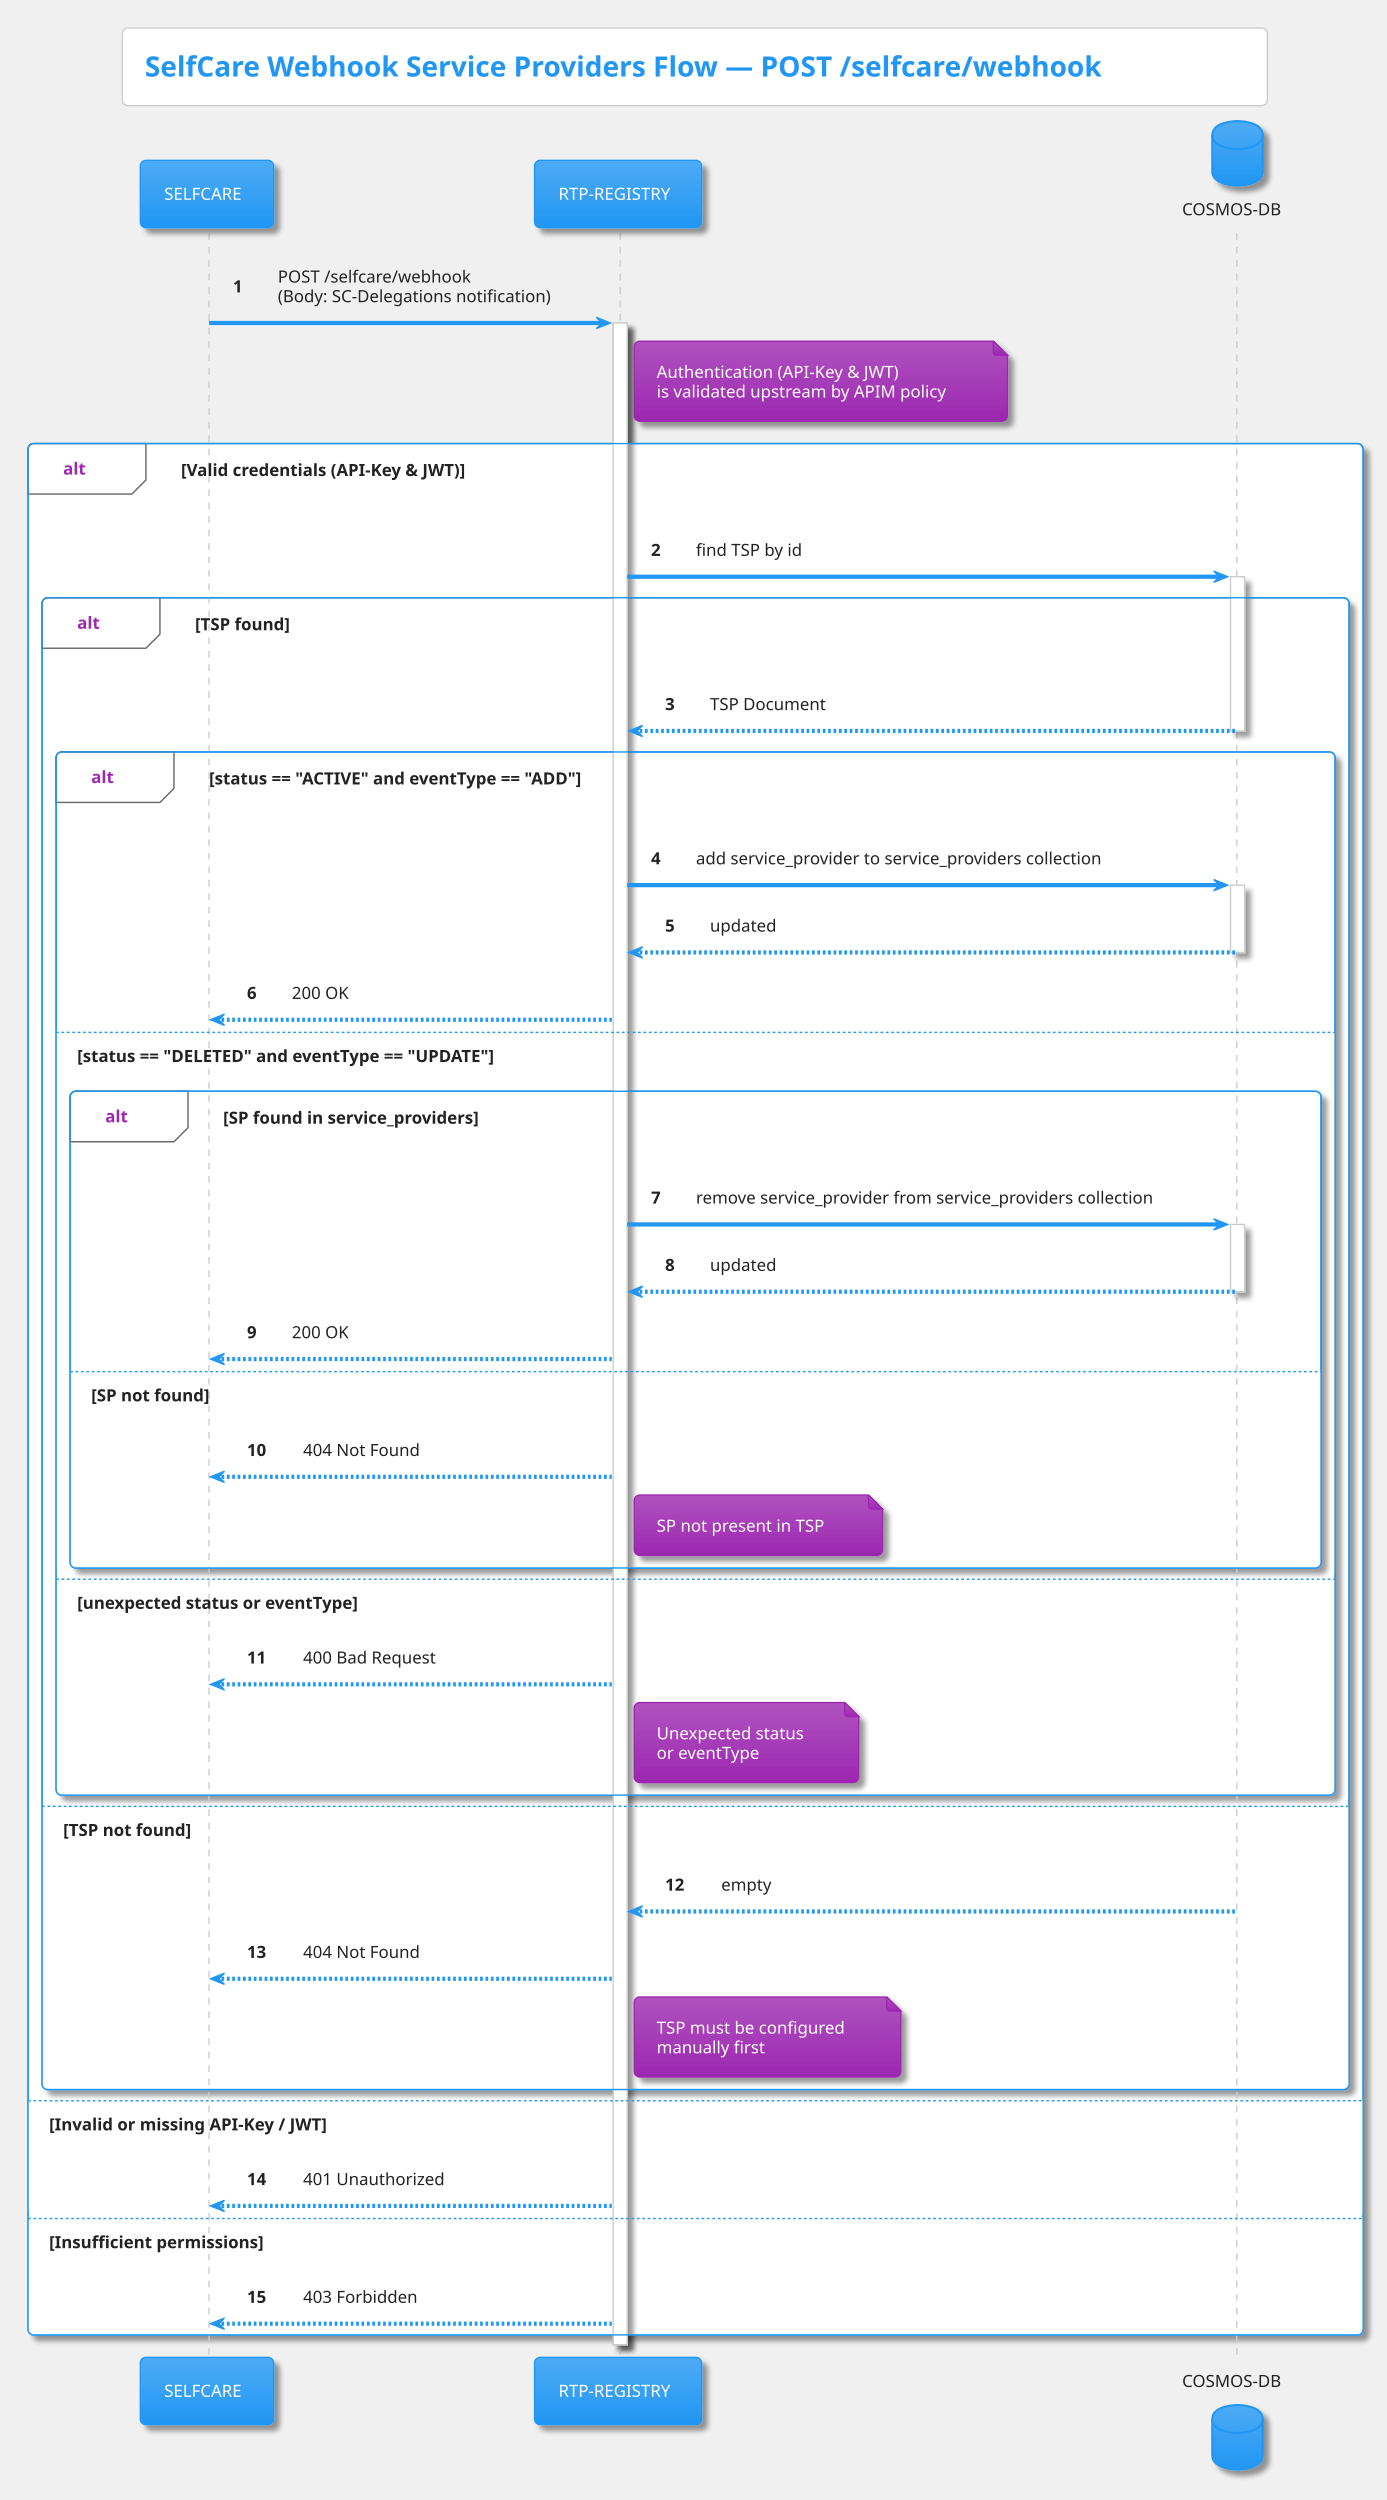
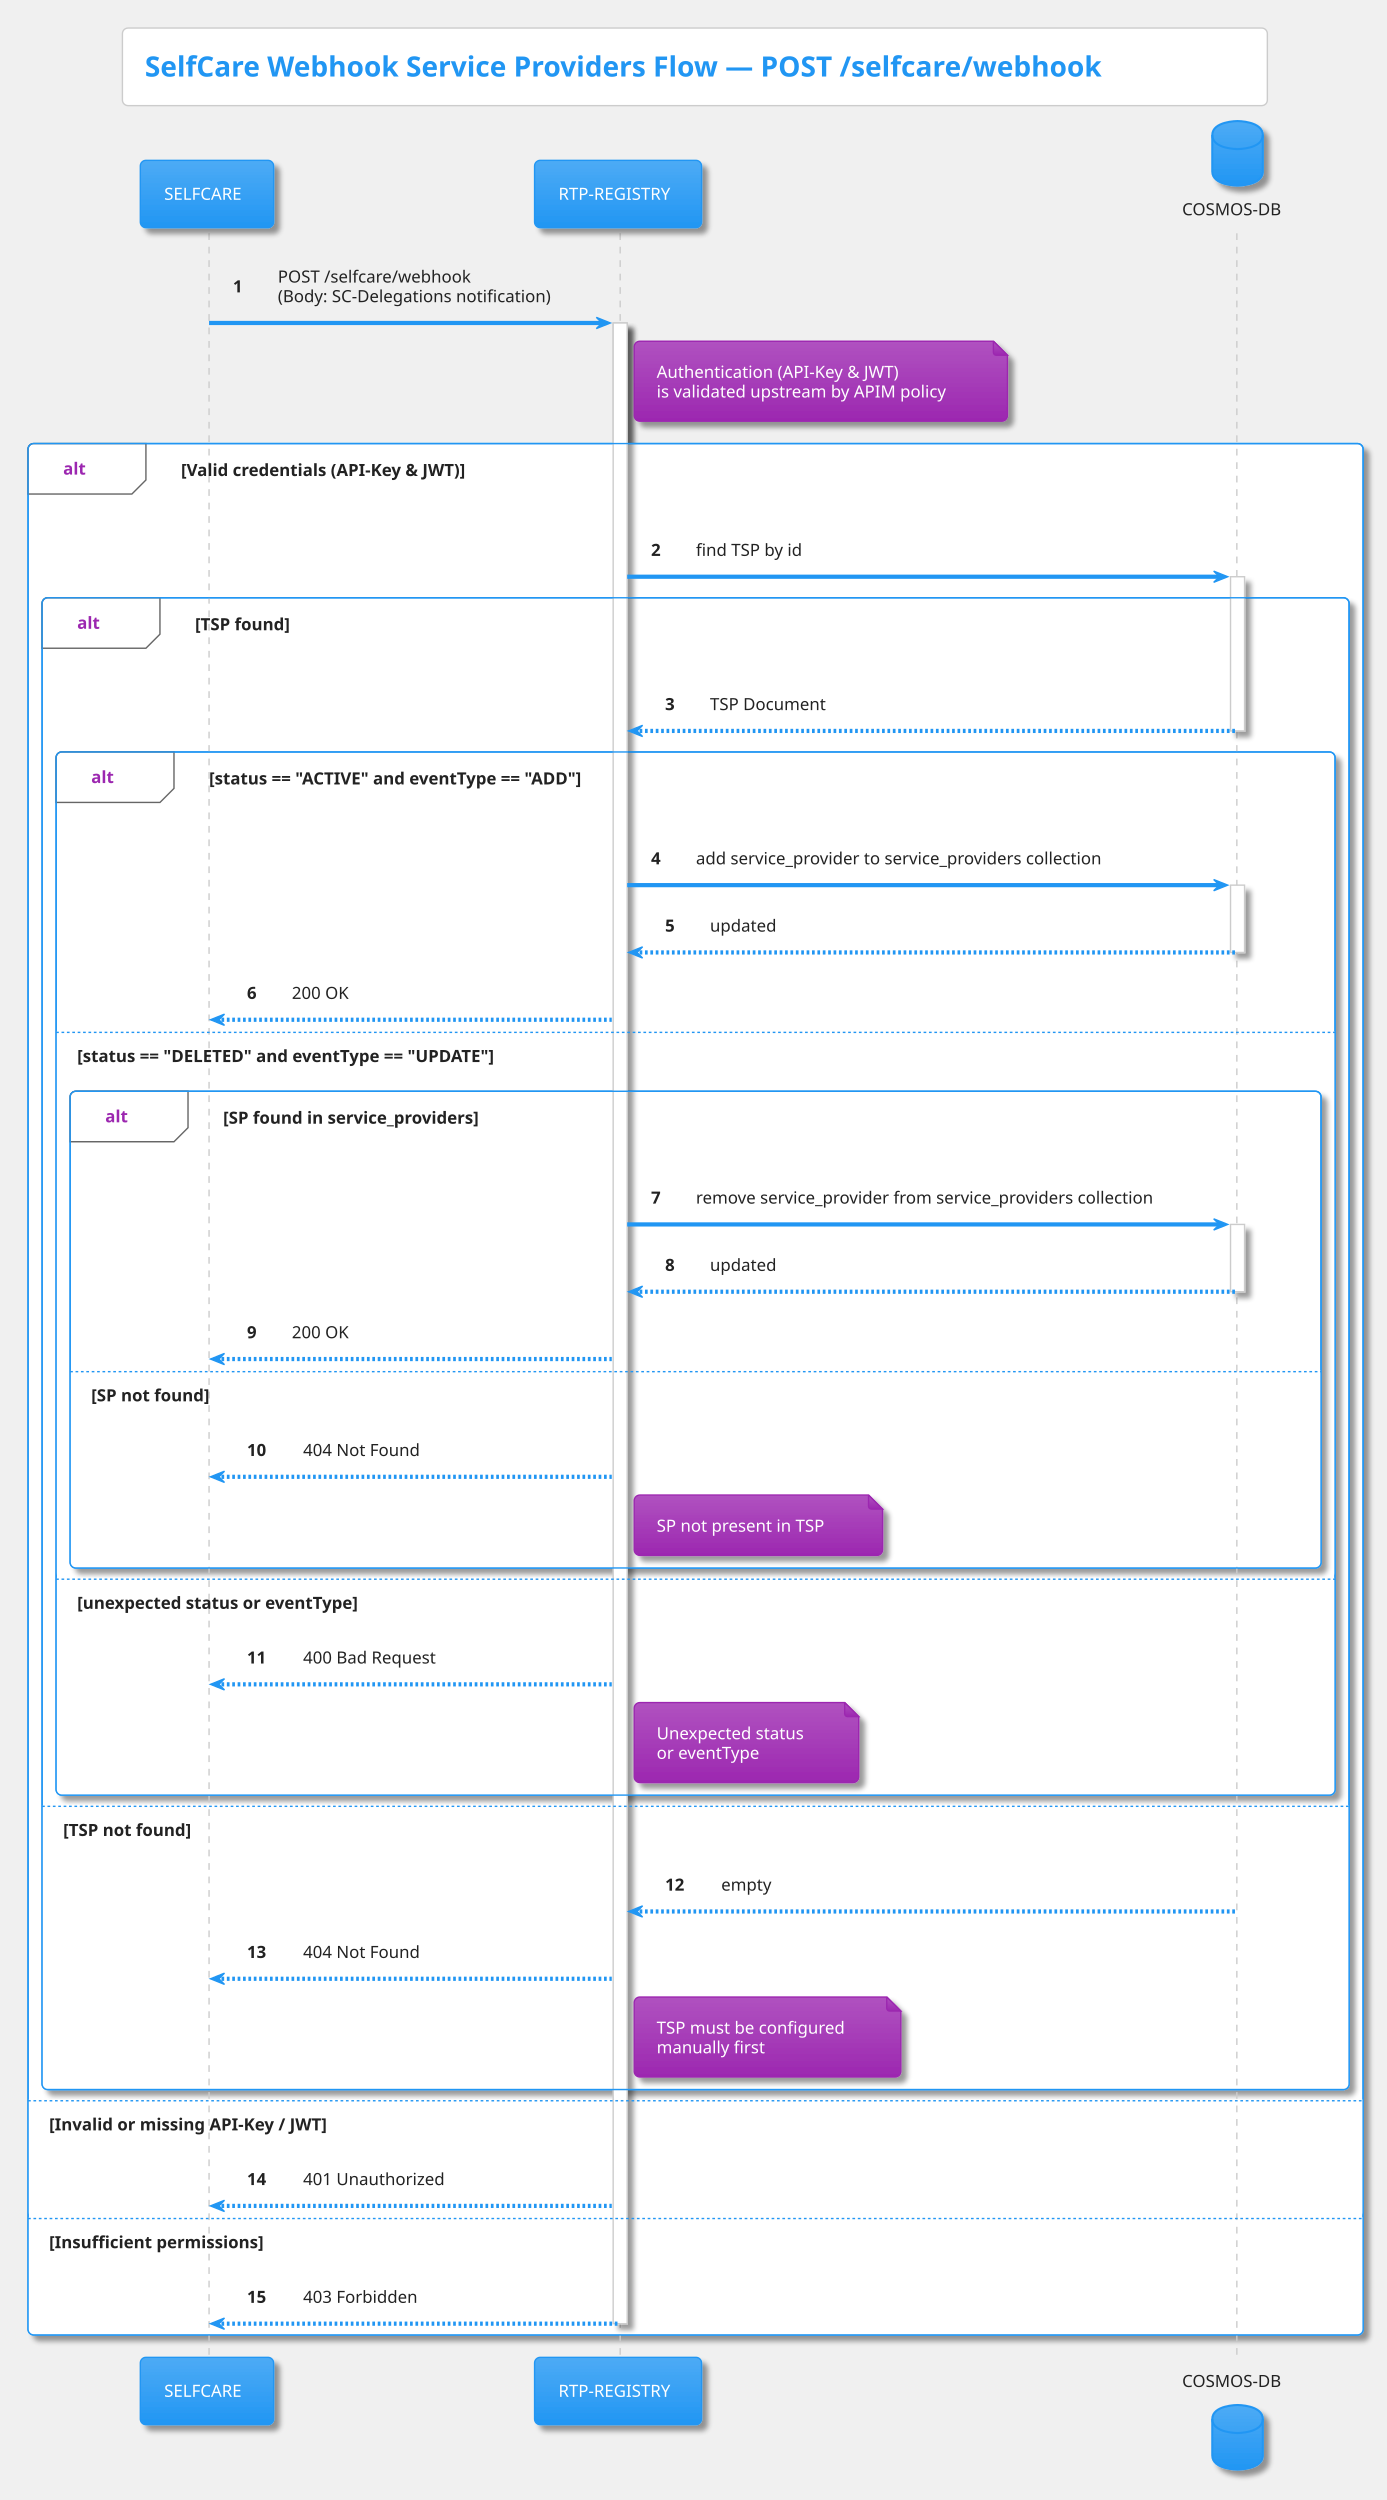
<svg xmlns="http://www.w3.org/2000/svg" contentStyleType="text/css" height="1856.25px" preserveAspectRatio="none" style="width:1029px;height:1856px;" version="1.1" viewBox="0 0 1029 1856" width="1029.167px" zoomAndPan="magnify">
  <defs>
-     <linearGradient id="g17i4wb1tnhmos0" x1="50%" x2="50%" y1="0%" y2="100%">
+     <linearGradient id="g2x2dzbczlyqs0" x1="50%" x2="50%" y1="0%" y2="100%">
      <stop offset="0%" stop-color="#FFFFFF" />
      <stop offset="100%" stop-color="#FFFFFF" />
    </linearGradient>
-     <filter height="300%" id="f17i4wb1tnhmos" width="300%" x="-1" y="-1">
+     <filter height="300%" id="f2x2dzbczlyqs" width="300%" x="-1" y="-1">
      <feGaussianBlur result="blurOut" stdDeviation="2.083" />
      <feColorMatrix in="blurOut" result="blurOut2" type="matrix" values="0 0 0 0 0 0 0 0 0 0 0 0 0 0 0 0 0 0 .4 0" />
      <feOffset dx="4.167" dy="4.167" in="blurOut2" result="blurOut3" />
      <feBlend in="SourceGraphic" in2="blurOut3" mode="normal" />
    </filter>
-     <linearGradient id="g17i4wb1tnhmos1" x1="50%" x2="50%" y1="0%" y2="100%">
+     <linearGradient id="g2x2dzbczlyqs1" x1="50%" x2="50%" y1="0%" y2="100%">
      <stop offset="0%" stop-color="#4DABF5" />
      <stop offset="100%" stop-color="#2196F3" />
    </linearGradient>
-     <linearGradient id="g17i4wb1tnhmos2" x1="50%" x2="50%" y1="0%" y2="100%">
+     <linearGradient id="g2x2dzbczlyqs2" x1="50%" x2="50%" y1="0%" y2="100%">
      <stop offset="0%" stop-color="#B052C0" />
      <stop offset="100%" stop-color="#9C27B0" />
    </linearGradient>
  </defs>
  <g>
-     <rect fill="url(#g17i4wb1tnhmos0)" height="57.585" id="_title" rx="4.167" ry="4.167" style="stroke:#CCCCCC;stroke-width:1.042;" width="850" x="90.885" y="20.833" />
+     <rect fill="url(#g2x2dzbczlyqs0)" height="57.585" id="_title" rx="4.167" ry="4.167" style="stroke:#CCCCCC;stroke-width:1.042;" width="850" x="90.885" y="20.833" />
    <text fill="#2196F3" font-family="Verdana" font-size="20.833" font-weight="bold" lengthAdjust="spacing" textLength="816.667" x="107.552" y="56.838">SelfCare Webhook Service Providers Flow — POST /selfcare/webhook</text>
-     <rect fill="#FFFFFF" filter="url(#f17i4wb1tnhmos)" height="1500.944" style="stroke:#CCCCCC;stroke-width:1.042;" width="10.417" x="455.208" y="239.779" />
-     <rect fill="#FFFFFF" filter="url(#f17i4wb1tnhmos)" height="114.486" style="stroke:#CCCCCC;stroke-width:1.042;" width="10.417" x="913.542" y="428.158" />
-     <rect fill="#FFFFFF" filter="url(#f17i4wb1tnhmos)" height="49.967" style="stroke:#CCCCCC;stroke-width:1.042;" width="10.417" x="913.542" y="657.129" />
-     <rect fill="#FFFFFF" filter="url(#f17i4wb1tnhmos)" height="49.967" style="stroke:#CCCCCC;stroke-width:1.042;" width="10.417" x="913.542" y="909.017" />
-     <rect fill="url(#g17i4wb1tnhmos0)" filter="url(#f17i4wb1tnhmos)" height="1404.134" rx="4.167" ry="4.167" style="stroke:#2196F3;stroke-width:1.042;" width="991.146" x="20.833" y="329.297" />
-     <rect fill="url(#g17i4wb1tnhmos0)" filter="url(#f17i4wb1tnhmos)" height="1107.487" rx="4.167" ry="4.167" style="stroke:#2196F3;stroke-width:1.042;" width="970.312" x="31.25" y="443.783" />
-     <rect fill="url(#g17i4wb1tnhmos0)" filter="url(#f17i4wb1tnhmos)" height="774.414" rx="4.167" ry="4.167" style="stroke:#2196F3;stroke-width:1.042;" width="949.479" x="41.667" y="558.268" />
-     <path d="M41.667,765.397 L991.146,765.397 L991.146,1167.188 A4.167,4.167 0 0 1 986.979,1171.354 L45.833,1171.354 A4.167,4.167 0 0 1 41.667,1167.188 L41.667,765.397 " fill="url(#g17i4wb1tnhmos0)" style="stroke:none;stroke-width:1.042;" />
-     <rect fill="url(#g17i4wb1tnhmos0)" filter="url(#f17i4wb1tnhmos)" height="353.906" rx="4.167" ry="4.167" style="stroke:#2196F3;stroke-width:1.042;" width="928.646" x="52.083" y="810.156" />
-     <path d="M52.083,1017.285 L980.729,1017.285 L980.729,1159.896 A4.167,4.167 0 0 1 976.562,1164.062 L56.25,1164.062 A4.167,4.167 0 0 1 52.083,1159.896 L52.083,1017.285 " fill="url(#g17i4wb1tnhmos0)" style="stroke:none;stroke-width:1.042;" />
-     <path d="M41.667,1171.354 L991.146,1171.354 L991.146,1328.516 A4.167,4.167 0 0 1 986.979,1332.682 L45.833,1332.682 A4.167,4.167 0 0 1 41.667,1328.516 L41.667,1171.354 " fill="url(#g17i4wb1tnhmos0)" style="stroke:none;stroke-width:1.042;" />
-     <path d="M31.25,1339.974 L1001.562,1339.974 L1001.562,1547.103 A4.167,4.167 0 0 1 997.396,1551.27 L35.417,1551.27 A4.167,4.167 0 0 1 31.25,1547.103 L31.25,1339.974 " fill="url(#g17i4wb1tnhmos0)" style="stroke:none;stroke-width:1.042;" />
-     <path d="M20.833,1558.561 L1011.979,1558.561 L1011.979,1641.829 A4.167,4.167 0 0 1 1007.812,1645.996 L25,1645.996 A4.167,4.167 0 0 1 20.833,1641.829 L20.833,1558.561 " fill="url(#g17i4wb1tnhmos0)" style="stroke:none;stroke-width:1.042;" />
-     <path d="M20.833,1645.996 L1011.979,1645.996 L1011.979,1729.264 A4.167,4.167 0 0 1 1007.812,1733.431 L25,1733.431 A4.167,4.167 0 0 1 20.833,1729.264 L20.833,1645.996 " fill="url(#g17i4wb1tnhmos0)" style="stroke:none;stroke-width:1.042;" />
+     <rect fill="#FFFFFF" filter="url(#f2x2dzbczlyqs)" height="1485.319" style="stroke:#CCCCCC;stroke-width:1.042;" width="10.417" x="455.208" y="239.779" />
+     <rect fill="#FFFFFF" filter="url(#f2x2dzbczlyqs)" height="114.486" style="stroke:#CCCCCC;stroke-width:1.042;" width="10.417" x="913.542" y="428.158" />
+     <rect fill="#FFFFFF" filter="url(#f2x2dzbczlyqs)" height="49.967" style="stroke:#CCCCCC;stroke-width:1.042;" width="10.417" x="913.542" y="657.129" />
+     <rect fill="#FFFFFF" filter="url(#f2x2dzbczlyqs)" height="49.967" style="stroke:#CCCCCC;stroke-width:1.042;" width="10.417" x="913.542" y="909.017" />
+     <rect fill="url(#g2x2dzbczlyqs0)" filter="url(#f2x2dzbczlyqs)" height="1404.134" rx="4.167" ry="4.167" style="stroke:#2196F3;stroke-width:1.042;" width="991.146" x="20.833" y="329.297" />
+     <rect fill="url(#g2x2dzbczlyqs0)" filter="url(#f2x2dzbczlyqs)" height="1107.487" rx="4.167" ry="4.167" style="stroke:#2196F3;stroke-width:1.042;" width="970.312" x="31.25" y="443.783" />
+     <rect fill="url(#g2x2dzbczlyqs0)" filter="url(#f2x2dzbczlyqs)" height="774.414" rx="4.167" ry="4.167" style="stroke:#2196F3;stroke-width:1.042;" width="949.479" x="41.667" y="558.268" />
+     <path d="M41.667,765.397 L991.146,765.397 L991.146,1167.188 A4.167,4.167 0 0 1 986.979,1171.354 L45.833,1171.354 A4.167,4.167 0 0 1 41.667,1167.188 L41.667,765.397 " fill="url(#g2x2dzbczlyqs0)" style="stroke:none;stroke-width:1.042;" />
+     <rect fill="url(#g2x2dzbczlyqs0)" filter="url(#f2x2dzbczlyqs)" height="353.906" rx="4.167" ry="4.167" style="stroke:#2196F3;stroke-width:1.042;" width="928.646" x="52.083" y="810.156" />
+     <path d="M52.083,1017.285 L980.729,1017.285 L980.729,1159.896 A4.167,4.167 0 0 1 976.562,1164.062 L56.25,1164.062 A4.167,4.167 0 0 1 52.083,1159.896 L52.083,1017.285 " fill="url(#g2x2dzbczlyqs0)" style="stroke:none;stroke-width:1.042;" />
+     <path d="M41.667,1171.354 L991.146,1171.354 L991.146,1328.516 A4.167,4.167 0 0 1 986.979,1332.682 L45.833,1332.682 A4.167,4.167 0 0 1 41.667,1328.516 L41.667,1171.354 " fill="url(#g2x2dzbczlyqs0)" style="stroke:none;stroke-width:1.042;" />
+     <path d="M31.25,1339.974 L1001.562,1339.974 L1001.562,1547.103 A4.167,4.167 0 0 1 997.396,1551.27 L35.417,1551.27 A4.167,4.167 0 0 1 31.25,1547.103 L31.25,1339.974 " fill="url(#g2x2dzbczlyqs0)" style="stroke:none;stroke-width:1.042;" />
+     <path d="M20.833,1558.561 L1011.979,1558.561 L1011.979,1641.829 A4.167,4.167 0 0 1 1007.812,1645.996 L25,1645.996 A4.167,4.167 0 0 1 20.833,1641.829 L20.833,1558.561 " fill="url(#g2x2dzbczlyqs0)" style="stroke:none;stroke-width:1.042;" />
+     <path d="M20.833,1645.996 L1011.979,1645.996 L1011.979,1729.264 A4.167,4.167 0 0 1 1007.812,1733.431 L25,1733.431 A4.167,4.167 0 0 1 20.833,1729.264 L20.833,1645.996 " fill="url(#g2x2dzbczlyqs0)" style="stroke:none;stroke-width:1.042;" />
    <line style="stroke:#CCCCCC;stroke-width:1.042;stroke-dasharray:5.0,5.0;" x1="155.208" x2="155.208" y1="173.177" y2="1751.139" />
    <line style="stroke:#CCCCCC;stroke-width:1.042;stroke-dasharray:5.0,5.0;" x1="460.417" x2="460.417" y1="173.177" y2="1751.139" />
    <line style="stroke:#CCCCCC;stroke-width:1.042;stroke-dasharray:5.0,5.0;" x1="918.229" x2="918.229" y1="173.177" y2="1751.139" />
-     <rect fill="url(#g17i4wb1tnhmos1)" filter="url(#f17i4wb1tnhmos)" height="49.967" rx="4.167" ry="4.167" style="stroke:#2196F3;stroke-width:1.042;" width="98.958" x="104.167" y="119.043" />
+     <rect fill="url(#g2x2dzbczlyqs1)" filter="url(#f2x2dzbczlyqs)" height="49.967" rx="4.167" ry="4.167" style="stroke:#2196F3;stroke-width:1.042;" width="98.958" x="104.167" y="119.043" />
    <text fill="#FFFFFF" font-family="Verdana" font-size="12.5" lengthAdjust="spacing" textLength="63.542" x="121.875" y="148.354">SELFCARE</text>
-     <rect fill="url(#g17i4wb1tnhmos1)" filter="url(#f17i4wb1tnhmos)" height="49.967" rx="4.167" ry="4.167" style="stroke:#2196F3;stroke-width:1.042;" width="98.958" x="104.167" y="1750.098" />
+     <rect fill="url(#g2x2dzbczlyqs1)" filter="url(#f2x2dzbczlyqs)" height="49.967" rx="4.167" ry="4.167" style="stroke:#2196F3;stroke-width:1.042;" width="98.958" x="104.167" y="1750.098" />
    <text fill="#FFFFFF" font-family="Verdana" font-size="12.5" lengthAdjust="spacing" textLength="63.542" x="121.875" y="1779.409">SELFCARE</text>
-     <rect fill="url(#g17i4wb1tnhmos1)" filter="url(#f17i4wb1tnhmos)" height="49.967" rx="4.167" ry="4.167" style="stroke:#2196F3;stroke-width:1.042;" width="123.958" x="396.875" y="119.043" />
+     <rect fill="url(#g2x2dzbczlyqs1)" filter="url(#f2x2dzbczlyqs)" height="49.967" rx="4.167" ry="4.167" style="stroke:#2196F3;stroke-width:1.042;" width="123.958" x="396.875" y="119.043" />
    <text fill="#FFFFFF" font-family="Verdana" font-size="12.5" lengthAdjust="spacing" textLength="88.542" x="414.583" y="148.354">RTP-REGISTRY</text>
-     <rect fill="url(#g17i4wb1tnhmos1)" filter="url(#f17i4wb1tnhmos)" height="49.967" rx="4.167" ry="4.167" style="stroke:#2196F3;stroke-width:1.042;" width="123.958" x="396.875" y="1750.098" />
+     <rect fill="url(#g2x2dzbczlyqs1)" filter="url(#f2x2dzbczlyqs)" height="49.967" rx="4.167" ry="4.167" style="stroke:#2196F3;stroke-width:1.042;" width="123.958" x="396.875" y="1750.098" />
    <text fill="#FFFFFF" font-family="Verdana" font-size="12.5" lengthAdjust="spacing" textLength="88.542" x="414.583" y="1779.409">RTP-REGISTRY</text>
    <text fill="#222222" font-family="Verdana" font-size="12.5" lengthAdjust="spacing" textLength="76.042" x="877.604" y="159.812">COSMOS-DB</text>
-     <path d="M900,100.293 C900,89.876 918.75,89.876 918.75,89.876 C918.75,89.876 937.5,89.876 937.5,100.293 L937.5,127.376 C937.5,137.793 918.75,137.793 918.75,137.793 C918.75,137.793 900,137.793 900,127.376 L900,100.293 " fill="url(#g17i4wb1tnhmos1)" filter="url(#f17i4wb1tnhmos)" style="stroke:#2196F3;stroke-width:1.562;" />
+     <path d="M900,100.293 C900,89.876 918.75,89.876 918.75,89.876 C918.75,89.876 937.5,89.876 937.5,100.293 L937.5,127.376 C937.5,137.793 918.75,137.793 918.75,137.793 C918.75,137.793 900,137.793 900,127.376 L900,100.293 " fill="url(#g2x2dzbczlyqs1)" filter="url(#f2x2dzbczlyqs)" style="stroke:#2196F3;stroke-width:1.562;" />
    <path d="M900,100.293 C900,110.71 918.75,110.71 918.75,110.71 C918.75,110.71 937.5,110.71 937.5,100.293 " fill="none" style="stroke:#2196F3;stroke-width:1.562;" />
    <text fill="#222222" font-family="Verdana" font-size="12.5" lengthAdjust="spacing" textLength="76.042" x="877.604" y="1772.117">COSMOS-DB</text>
-     <path d="M900,1795.898 C900,1785.482 918.75,1785.482 918.75,1785.482 C918.75,1785.482 937.5,1785.482 937.5,1795.898 L937.5,1822.982 C937.5,1833.398 918.75,1833.398 918.75,1833.398 C918.75,1833.398 900,1833.398 900,1822.982 L900,1795.898 " fill="url(#g17i4wb1tnhmos1)" filter="url(#f17i4wb1tnhmos)" style="stroke:#2196F3;stroke-width:1.562;" />
+     <path d="M900,1795.898 C900,1785.482 918.75,1785.482 918.75,1785.482 C918.75,1785.482 937.5,1785.482 937.5,1795.898 L937.5,1822.982 C937.5,1833.398 918.75,1833.398 918.75,1833.398 C918.75,1833.398 900,1833.398 900,1822.982 L900,1795.898 " fill="url(#g2x2dzbczlyqs1)" filter="url(#f2x2dzbczlyqs)" style="stroke:#2196F3;stroke-width:1.562;" />
    <path d="M900,1795.898 C900,1806.315 918.75,1806.315 918.75,1806.315 C918.75,1806.315 937.5,1806.315 937.5,1795.898 " fill="none" style="stroke:#2196F3;stroke-width:1.562;" />
-     <rect fill="#FFFFFF" filter="url(#f17i4wb1tnhmos)" height="1500.944" style="stroke:#CCCCCC;stroke-width:1.042;" width="10.417" x="455.208" y="239.779" />
-     <rect fill="#FFFFFF" filter="url(#f17i4wb1tnhmos)" height="114.486" style="stroke:#CCCCCC;stroke-width:1.042;" width="10.417" x="913.542" y="428.158" />
-     <rect fill="#FFFFFF" filter="url(#f17i4wb1tnhmos)" height="49.967" style="stroke:#CCCCCC;stroke-width:1.042;" width="10.417" x="913.542" y="657.129" />
-     <rect fill="#FFFFFF" filter="url(#f17i4wb1tnhmos)" height="49.967" style="stroke:#CCCCCC;stroke-width:1.042;" width="10.417" x="913.542" y="909.017" />
+     <rect fill="#FFFFFF" filter="url(#f2x2dzbczlyqs)" height="1485.319" style="stroke:#CCCCCC;stroke-width:1.042;" width="10.417" x="455.208" y="239.779" />
+     <rect fill="#FFFFFF" filter="url(#f2x2dzbczlyqs)" height="114.486" style="stroke:#CCCCCC;stroke-width:1.042;" width="10.417" x="913.542" y="428.158" />
+     <rect fill="#FFFFFF" filter="url(#f2x2dzbczlyqs)" height="49.967" style="stroke:#CCCCCC;stroke-width:1.042;" width="10.417" x="913.542" y="657.129" />
+     <rect fill="#FFFFFF" filter="url(#f2x2dzbczlyqs)" height="49.967" style="stroke:#CCCCCC;stroke-width:1.042;" width="10.417" x="913.542" y="909.017" />
    <polygon fill="#2196F3" points="442.708,235.612,453.125,239.779,442.708,243.945,446.875,239.779" style="stroke:#2196F3;stroke-width:1.042;" />
    <line style="stroke:#2196F3;stroke-width:3.125;" x1="155.208" x2="448.958" y1="239.779" y2="239.779" />
    <text fill="#222222" font-family="Verdana" font-size="12.5" font-weight="bold" lengthAdjust="spacing" textLength="8.333" x="172.917" y="217.055">1</text>
    <text fill="#222222" font-family="Verdana" font-size="12.5" lengthAdjust="spacing" textLength="156.25" x="206.25" y="209.78">POST /selfcare/webhook</text>
    <text fill="#222222" font-family="Verdana" font-size="12.5" lengthAdjust="spacing" textLength="226.042" x="206.25" y="224.331">(Body: SC-Delegations notification)</text>
-     <path d="M470.833,257.487 L470.833,308.529 A4.167,4.167 0 0 0 475,312.695 L743.75,312.695 A4.167,4.167 0 0 0 747.917,308.529 L747.917,263.737 L737.5,253.32 L475,253.32 A4.167,4.167 0 0 0 470.833,257.487 " fill="url(#g17i4wb1tnhmos2)" filter="url(#f17i4wb1tnhmos)" style="stroke:#9C27B0;stroke-width:1.042;" />
-     <path d="M737.5,253.32 L737.5,261.654 A2.083,2.083 0 0 0 739.583,263.737 L747.917,263.737 L737.5,253.32 " fill="url(#g17i4wb1tnhmos2)" style="stroke:#9C27B0;stroke-width:1.042;" />
+     <path d="M470.833,257.487 L470.833,308.529 A4.167,4.167 0 0 0 475,312.695 L743.75,312.695 A4.167,4.167 0 0 0 747.917,308.529 L747.917,263.737 L737.5,253.32 L475,253.32 A4.167,4.167 0 0 0 470.833,257.487 " fill="url(#g2x2dzbczlyqs2)" filter="url(#f2x2dzbczlyqs)" style="stroke:#9C27B0;stroke-width:1.042;" />
+     <path d="M737.5,253.32 L737.5,261.654 A2.083,2.083 0 0 0 739.583,263.737 L747.917,263.737 L737.5,253.32 " fill="url(#g2x2dzbczlyqs2)" style="stroke:#9C27B0;stroke-width:1.042;" />
    <text fill="#FFFFFF" font-family="Verdana" font-size="12.5" lengthAdjust="spacing" textLength="196.875" x="487.5" y="280.548">Authentication (API-Key &amp; JWT)</text>
    <text fill="#FFFFFF" font-family="Verdana" font-size="12.5" lengthAdjust="spacing" textLength="234.375" x="487.5" y="295.099">is validated upstream by APIM policy</text>
    <path d="M25,329.297 L108.333,329.297 L108.333,356.348 L97.917,366.764 L20.833,366.764 L20.833,333.464 A4.167,4.167 0 0 1 25,329.297 " fill="#FFFFFF" style="stroke:#666666;stroke-width:1.042;" />
    <rect fill="none" height="1404.134" rx="4.167" ry="4.167" style="stroke:#2196F3;stroke-width:1.042;" width="991.146" x="20.833" y="329.297" />
    <text fill="#9C27B0" font-family="Verdana" font-size="12.5" font-weight="bold" lengthAdjust="spacing" textLength="19.792" x="46.875" y="352.358">alt</text>
    <text fill="#222222" font-family="Verdana" font-size="12.5" font-weight="bold" lengthAdjust="spacing" textLength="250" x="134.375" y="353.4">[Valid credentials (API-Key &amp; JWT)]</text>
    <polygon fill="#2196F3" points="901.042,423.991,911.458,428.158,901.042,432.324,905.208,428.158" style="stroke:#2196F3;stroke-width:1.042;" />
    <line style="stroke:#2196F3;stroke-width:3.125;" x1="465.625" x2="907.292" y1="428.158" y2="428.158" />
    <text fill="#222222" font-family="Verdana" font-size="12.5" font-weight="bold" lengthAdjust="spacing" textLength="8.333" x="483.333" y="412.71">2</text>
    <text fill="#222222" font-family="Verdana" font-size="12.5" lengthAdjust="spacing" textLength="86.458" x="516.667" y="412.71">find TSP by id</text>
    <path d="M35.417,443.783 L118.75,443.783 L118.75,470.833 L108.333,481.25 L31.25,481.25 L31.25,447.949 A4.167,4.167 0 0 1 35.417,443.783 " fill="#FFFFFF" style="stroke:#666666;stroke-width:1.042;" />
    <rect fill="none" height="1107.487" rx="4.167" ry="4.167" style="stroke:#2196F3;stroke-width:1.042;" width="970.312" x="31.25" y="443.783" />
    <text fill="#9C27B0" font-family="Verdana" font-size="12.5" font-weight="bold" lengthAdjust="spacing" textLength="19.792" x="57.292" y="466.844">alt</text>
    <text fill="#222222" font-family="Verdana" font-size="12.5" font-weight="bold" lengthAdjust="spacing" textLength="84.375" x="144.792" y="467.885">[TSP found]</text>
    <polygon fill="#2196F3" points="477.083,538.477,466.667,542.643,477.083,546.81,472.917,542.643" style="stroke:#2196F3;stroke-width:1.042;" />
    <line style="stroke:#2196F3;stroke-width:3.125;stroke-dasharray:2.0,2.0;" x1="470.833" x2="917.708" y1="542.643" y2="542.643" />
    <text fill="#222222" font-family="Verdana" font-size="12.5" font-weight="bold" lengthAdjust="spacing" textLength="8.333" x="493.75" y="527.195">3</text>
    <text fill="#222222" font-family="Verdana" font-size="12.5" lengthAdjust="spacing" textLength="94.792" x="527.083" y="527.195">TSP Document</text>
    <path d="M45.833,558.268 L129.167,558.268 L129.167,585.319 L118.75,595.736 L41.667,595.736 L41.667,562.435 A4.167,4.167 0 0 1 45.833,558.268 " fill="#FFFFFF" style="stroke:#666666;stroke-width:1.042;" />
    <rect fill="none" height="774.414" rx="4.167" ry="4.167" style="stroke:#2196F3;stroke-width:1.042;" width="949.479" x="41.667" y="558.268" />
    <text fill="#9C27B0" font-family="Verdana" font-size="12.5" font-weight="bold" lengthAdjust="spacing" textLength="19.792" x="67.708" y="581.329">alt</text>
    <text fill="#222222" font-family="Verdana" font-size="12.5" font-weight="bold" lengthAdjust="spacing" textLength="334.375" x="155.208" y="582.371">[status == "ACTIVE" and eventType == "ADD"]</text>
    <polygon fill="#2196F3" points="901.042,652.962,911.458,657.129,901.042,661.296,905.208,657.129" style="stroke:#2196F3;stroke-width:1.042;" />
    <line style="stroke:#2196F3;stroke-width:3.125;" x1="465.625" x2="907.292" y1="657.129" y2="657.129" />
    <text fill="#222222" font-family="Verdana" font-size="12.5" font-weight="bold" lengthAdjust="spacing" textLength="8.333" x="483.333" y="641.681">4</text>
    <text fill="#222222" font-family="Verdana" font-size="12.5" lengthAdjust="spacing" textLength="335.417" x="516.667" y="641.681">add service_provider to service_providers collection</text>
    <polygon fill="#2196F3" points="477.083,702.93,466.667,707.096,477.083,711.263,472.917,707.096" style="stroke:#2196F3;stroke-width:1.042;" />
    <line style="stroke:#2196F3;stroke-width:3.125;stroke-dasharray:2.0,2.0;" x1="470.833" x2="917.708" y1="707.096" y2="707.096" />
    <text fill="#222222" font-family="Verdana" font-size="12.5" font-weight="bold" lengthAdjust="spacing" textLength="8.333" x="493.75" y="691.648">5</text>
    <text fill="#222222" font-family="Verdana" font-size="12.5" lengthAdjust="spacing" textLength="55.208" x="527.083" y="691.648">updated</text>
    <polygon fill="#2196F3" points="166.667,752.897,156.25,757.064,166.667,761.231,162.5,757.064" style="stroke:#2196F3;stroke-width:1.042;" />
    <line style="stroke:#2196F3;stroke-width:3.125;stroke-dasharray:2.0,2.0;" x1="160.417" x2="454.167" y1="757.064" y2="757.064" />
    <text fill="#222222" font-family="Verdana" font-size="12.5" font-weight="bold" lengthAdjust="spacing" textLength="8.333" x="183.333" y="741.616">6</text>
    <text fill="#222222" font-family="Verdana" font-size="12.5" lengthAdjust="spacing" textLength="45.833" x="216.667" y="741.616">200 OK</text>
    <line style="stroke:#2196F3;stroke-width:1.042;stroke-dasharray:2.0,2.0;" x1="41.667" x2="991.146" y1="766.439" y2="766.439" />
    <text fill="#222222" font-family="Verdana" font-size="12.5" font-weight="bold" lengthAdjust="spacing" textLength="373.958" x="57.292" y="788.458">[status == "DELETED" and eventType == "UPDATE"]</text>
    <path d="M56.25,810.156 L139.583,810.156 L139.583,837.207 L129.167,847.624 L52.083,847.624 L52.083,814.323 A4.167,4.167 0 0 1 56.25,810.156 " fill="#FFFFFF" style="stroke:#666666;stroke-width:1.042;" />
    <rect fill="none" height="353.906" rx="4.167" ry="4.167" style="stroke:#2196F3;stroke-width:1.042;" width="928.646" x="52.083" y="810.156" />
    <text fill="#9C27B0" font-family="Verdana" font-size="12.5" font-weight="bold" lengthAdjust="spacing" textLength="19.792" x="78.125" y="833.217">alt</text>
    <text fill="#222222" font-family="Verdana" font-size="12.5" font-weight="bold" lengthAdjust="spacing" textLength="226.042" x="165.625" y="834.259">[SP found in service_providers]</text>
    <polygon fill="#2196F3" points="901.042,904.85,911.458,909.017,901.042,913.184,905.208,909.017" style="stroke:#2196F3;stroke-width:1.042;" />
    <line style="stroke:#2196F3;stroke-width:3.125;" x1="465.625" x2="907.292" y1="909.017" y2="909.017" />
    <text fill="#222222" font-family="Verdana" font-size="12.5" font-weight="bold" lengthAdjust="spacing" textLength="8.333" x="483.333" y="893.569">7</text>
    <text fill="#222222" font-family="Verdana" font-size="12.5" lengthAdjust="spacing" textLength="373.958" x="516.667" y="893.569">remove service_provider from service_providers collection</text>
    <polygon fill="#2196F3" points="477.083,954.818,466.667,958.984,477.083,963.151,472.917,958.984" style="stroke:#2196F3;stroke-width:1.042;" />
    <line style="stroke:#2196F3;stroke-width:3.125;stroke-dasharray:2.0,2.0;" x1="470.833" x2="917.708" y1="958.984" y2="958.984" />
    <text fill="#222222" font-family="Verdana" font-size="12.5" font-weight="bold" lengthAdjust="spacing" textLength="8.333" x="493.75" y="943.536">8</text>
    <text fill="#222222" font-family="Verdana" font-size="12.5" lengthAdjust="spacing" textLength="55.208" x="527.083" y="943.536">updated</text>
    <polygon fill="#2196F3" points="166.667,1004.785,156.25,1008.952,166.667,1013.119,162.5,1008.952" style="stroke:#2196F3;stroke-width:1.042;" />
    <line style="stroke:#2196F3;stroke-width:3.125;stroke-dasharray:2.0,2.0;" x1="160.417" x2="454.167" y1="1008.952" y2="1008.952" />
    <text fill="#222222" font-family="Verdana" font-size="12.5" font-weight="bold" lengthAdjust="spacing" textLength="8.333" x="183.333" y="993.504">9</text>
    <text fill="#222222" font-family="Verdana" font-size="12.5" lengthAdjust="spacing" textLength="45.833" x="216.667" y="993.504">200 OK</text>
    <line style="stroke:#2196F3;stroke-width:1.042;stroke-dasharray:2.0,2.0;" x1="52.083" x2="980.729" y1="1018.327" y2="1018.327" />
    <text fill="#222222" font-family="Verdana" font-size="12.5" font-weight="bold" lengthAdjust="spacing" textLength="105.208" x="67.708" y="1040.346">[SP not found]</text>
    <polygon fill="#2196F3" points="166.667,1092.22,156.25,1096.387,166.667,1100.553,162.5,1096.387" style="stroke:#2196F3;stroke-width:1.042;" />
    <line style="stroke:#2196F3;stroke-width:3.125;stroke-dasharray:2.0,2.0;" x1="160.417" x2="454.167" y1="1096.387" y2="1096.387" />
    <text fill="#222222" font-family="Verdana" font-size="12.5" font-weight="bold" lengthAdjust="spacing" textLength="16.667" x="183.333" y="1080.939">10</text>
    <text fill="#222222" font-family="Verdana" font-size="12.5" lengthAdjust="spacing" textLength="96.875" x="225" y="1080.939">404 Not Found</text>
-     <path d="M470.833,1114.095 L470.833,1150.553 A4.167,4.167 0 0 0 475,1154.72 L651.042,1154.72 A4.167,4.167 0 0 0 655.208,1150.553 L655.208,1120.345 L644.792,1109.928 L475,1109.928 A4.167,4.167 0 0 0 470.833,1114.095 " fill="url(#g17i4wb1tnhmos2)" filter="url(#f17i4wb1tnhmos)" style="stroke:#9C27B0;stroke-width:1.042;" />
-     <path d="M644.792,1109.928 L644.792,1118.262 A2.083,2.083 0 0 0 646.875,1120.345 L655.208,1120.345 L644.792,1109.928 " fill="url(#g17i4wb1tnhmos2)" style="stroke:#9C27B0;stroke-width:1.042;" />
+     <path d="M470.833,1114.095 L470.833,1150.553 A4.167,4.167 0 0 0 475,1154.72 L651.042,1154.72 A4.167,4.167 0 0 0 655.208,1150.553 L655.208,1120.345 L644.792,1109.928 L475,1109.928 A4.167,4.167 0 0 0 470.833,1114.095 " fill="url(#g2x2dzbczlyqs2)" filter="url(#f2x2dzbczlyqs)" style="stroke:#9C27B0;stroke-width:1.042;" />
+     <path d="M644.792,1109.928 L644.792,1118.262 A2.083,2.083 0 0 0 646.875,1120.345 L655.208,1120.345 L644.792,1109.928 " fill="url(#g2x2dzbczlyqs2)" style="stroke:#9C27B0;stroke-width:1.042;" />
    <text fill="#FFFFFF" font-family="Verdana" font-size="12.5" lengthAdjust="spacing" textLength="141.667" x="487.5" y="1137.156">SP not present in TSP</text>
    <line style="stroke:#2196F3;stroke-width:1.042;stroke-dasharray:2.0,2.0;" x1="41.667" x2="991.146" y1="1172.396" y2="1172.396" />
    <text fill="#222222" font-family="Verdana" font-size="12.5" font-weight="bold" lengthAdjust="spacing" textLength="250" x="57.292" y="1194.415">[unexpected status or eventType]</text>
    <polygon fill="#2196F3" points="166.667,1246.289,156.25,1250.456,166.667,1254.622,162.5,1250.456" style="stroke:#2196F3;stroke-width:1.042;" />
    <line style="stroke:#2196F3;stroke-width:3.125;stroke-dasharray:2.0,2.0;" x1="160.417" x2="454.167" y1="1250.456" y2="1250.456" />
    <text fill="#222222" font-family="Verdana" font-size="12.5" font-weight="bold" lengthAdjust="spacing" textLength="16.667" x="183.333" y="1235.008">11</text>
    <text fill="#222222" font-family="Verdana" font-size="12.5" lengthAdjust="spacing" textLength="112.5" x="225" y="1235.008">400 Bad Request</text>
-     <path d="M470.833,1268.164 L470.833,1319.206 A4.167,4.167 0 0 0 475,1323.372 L633.333,1323.372 A4.167,4.167 0 0 0 637.5,1319.206 L637.5,1274.414 L627.083,1263.997 L475,1263.997 A4.167,4.167 0 0 0 470.833,1268.164 " fill="url(#g17i4wb1tnhmos2)" filter="url(#f17i4wb1tnhmos)" style="stroke:#9C27B0;stroke-width:1.042;" />
-     <path d="M627.083,1263.997 L627.083,1272.331 A2.083,2.083 0 0 0 629.167,1274.414 L637.5,1274.414 L627.083,1263.997 " fill="url(#g17i4wb1tnhmos2)" style="stroke:#9C27B0;stroke-width:1.042;" />
+     <path d="M470.833,1268.164 L470.833,1319.206 A4.167,4.167 0 0 0 475,1323.372 L633.333,1323.372 A4.167,4.167 0 0 0 637.5,1319.206 L637.5,1274.414 L627.083,1263.997 L475,1263.997 A4.167,4.167 0 0 0 470.833,1268.164 " fill="url(#g2x2dzbczlyqs2)" filter="url(#f2x2dzbczlyqs)" style="stroke:#9C27B0;stroke-width:1.042;" />
+     <path d="M627.083,1263.997 L627.083,1272.331 A2.083,2.083 0 0 0 629.167,1274.414 L637.5,1274.414 L627.083,1263.997 " fill="url(#g2x2dzbczlyqs2)" style="stroke:#9C27B0;stroke-width:1.042;" />
    <text fill="#FFFFFF" font-family="Verdana" font-size="12.5" lengthAdjust="spacing" textLength="123.958" x="487.5" y="1291.225">Unexpected status</text>
    <text fill="#FFFFFF" font-family="Verdana" font-size="12.5" lengthAdjust="spacing" textLength="84.375" x="487.5" y="1305.776">or eventType</text>
    <line style="stroke:#2196F3;stroke-width:1.042;stroke-dasharray:2.0,2.0;" x1="31.25" x2="1001.562" y1="1341.016" y2="1341.016" />
    <text fill="#222222" font-family="Verdana" font-size="12.5" font-weight="bold" lengthAdjust="spacing" textLength="113.542" x="46.875" y="1363.035">[TSP not found]</text>
    <polygon fill="#2196F3" points="477.083,1414.909,466.667,1419.075,477.083,1423.242,472.917,1419.075" style="stroke:#2196F3;stroke-width:1.042;" />
    <line style="stroke:#2196F3;stroke-width:3.125;stroke-dasharray:2.0,2.0;" x1="470.833" x2="917.708" y1="1419.075" y2="1419.075" />
    <text fill="#222222" font-family="Verdana" font-size="12.5" font-weight="bold" lengthAdjust="spacing" textLength="16.667" x="493.75" y="1403.628">12</text>
    <text fill="#222222" font-family="Verdana" font-size="12.5" lengthAdjust="spacing" textLength="39.583" x="535.417" y="1403.628">empty</text>
    <polygon fill="#2196F3" points="166.667,1464.876,156.25,1469.043,166.667,1473.21,162.5,1469.043" style="stroke:#2196F3;stroke-width:1.042;" />
    <line style="stroke:#2196F3;stroke-width:3.125;stroke-dasharray:2.0,2.0;" x1="160.417" x2="454.167" y1="1469.043" y2="1469.043" />
    <text fill="#222222" font-family="Verdana" font-size="12.5" font-weight="bold" lengthAdjust="spacing" textLength="16.667" x="183.333" y="1453.595">13</text>
    <text fill="#222222" font-family="Verdana" font-size="12.5" lengthAdjust="spacing" textLength="96.875" x="225" y="1453.595">404 Not Found</text>
-     <path d="M470.833,1486.751 L470.833,1537.793 A4.167,4.167 0 0 0 475,1541.96 L664.583,1541.96 A4.167,4.167 0 0 0 668.75,1537.793 L668.75,1493.001 L658.333,1482.585 L475,1482.585 A4.167,4.167 0 0 0 470.833,1486.751 " fill="url(#g17i4wb1tnhmos2)" filter="url(#f17i4wb1tnhmos)" style="stroke:#9C27B0;stroke-width:1.042;" />
-     <path d="M658.333,1482.585 L658.333,1490.918 A2.083,2.083 0 0 0 660.417,1493.001 L668.75,1493.001 L658.333,1482.585 " fill="url(#g17i4wb1tnhmos2)" style="stroke:#9C27B0;stroke-width:1.042;" />
+     <path d="M470.833,1486.751 L470.833,1537.793 A4.167,4.167 0 0 0 475,1541.96 L664.583,1541.96 A4.167,4.167 0 0 0 668.75,1537.793 L668.75,1493.001 L658.333,1482.585 L475,1482.585 A4.167,4.167 0 0 0 470.833,1486.751 " fill="url(#g2x2dzbczlyqs2)" filter="url(#f2x2dzbczlyqs)" style="stroke:#9C27B0;stroke-width:1.042;" />
+     <path d="M658.333,1482.585 L658.333,1490.918 A2.083,2.083 0 0 0 660.417,1493.001 L668.75,1493.001 L658.333,1482.585 " fill="url(#g2x2dzbczlyqs2)" style="stroke:#9C27B0;stroke-width:1.042;" />
    <text fill="#FFFFFF" font-family="Verdana" font-size="12.5" lengthAdjust="spacing" textLength="155.208" x="487.5" y="1509.812">TSP must be configured</text>
    <text fill="#FFFFFF" font-family="Verdana" font-size="12.5" lengthAdjust="spacing" textLength="86.458" x="487.5" y="1524.363">manually first</text>
    <line style="stroke:#2196F3;stroke-width:1.042;stroke-dasharray:2.0,2.0;" x1="20.833" x2="1011.979" y1="1559.603" y2="1559.603" />
    <text fill="#222222" font-family="Verdana" font-size="12.5" font-weight="bold" lengthAdjust="spacing" textLength="237.5" x="36.458" y="1581.622">[Invalid or missing API-Key / JWT]</text>
    <polygon fill="#2196F3" points="166.667,1633.496,156.25,1637.663,166.667,1641.829,162.5,1637.663" style="stroke:#2196F3;stroke-width:1.042;" />
    <line style="stroke:#2196F3;stroke-width:3.125;stroke-dasharray:2.0,2.0;" x1="160.417" x2="454.167" y1="1637.663" y2="1637.663" />
    <text fill="#222222" font-family="Verdana" font-size="12.5" font-weight="bold" lengthAdjust="spacing" textLength="16.667" x="183.333" y="1622.215">14</text>
    <text fill="#222222" font-family="Verdana" font-size="12.5" lengthAdjust="spacing" textLength="115.625" x="225" y="1622.215">401 Unauthorized</text>
    <line style="stroke:#2196F3;stroke-width:1.042;stroke-dasharray:2.0,2.0;" x1="20.833" x2="1011.979" y1="1647.038" y2="1647.038" />
    <text fill="#222222" font-family="Verdana" font-size="12.5" font-weight="bold" lengthAdjust="spacing" textLength="186.458" x="36.458" y="1669.057">[Insufficient permissions]</text>
    <polygon fill="#2196F3" points="166.667,1720.931,156.25,1725.098,166.667,1729.264,162.5,1725.098" style="stroke:#2196F3;stroke-width:1.042;" />
-     <line style="stroke:#2196F3;stroke-width:3.125;stroke-dasharray:2.0,2.0;" x1="160.417" x2="454.167" y1="1725.098" y2="1725.098" />
+     <line style="stroke:#2196F3;stroke-width:3.125;stroke-dasharray:2.0,2.0;" x1="160.417" x2="459.375" y1="1725.098" y2="1725.098" />
    <text fill="#222222" font-family="Verdana" font-size="12.5" font-weight="bold" lengthAdjust="spacing" textLength="16.667" x="183.333" y="1709.65">15</text>
    <text fill="#222222" font-family="Verdana" font-size="12.5" lengthAdjust="spacing" textLength="94.792" x="225" y="1709.65">403 Forbidden</text>
  </g>
</svg>
